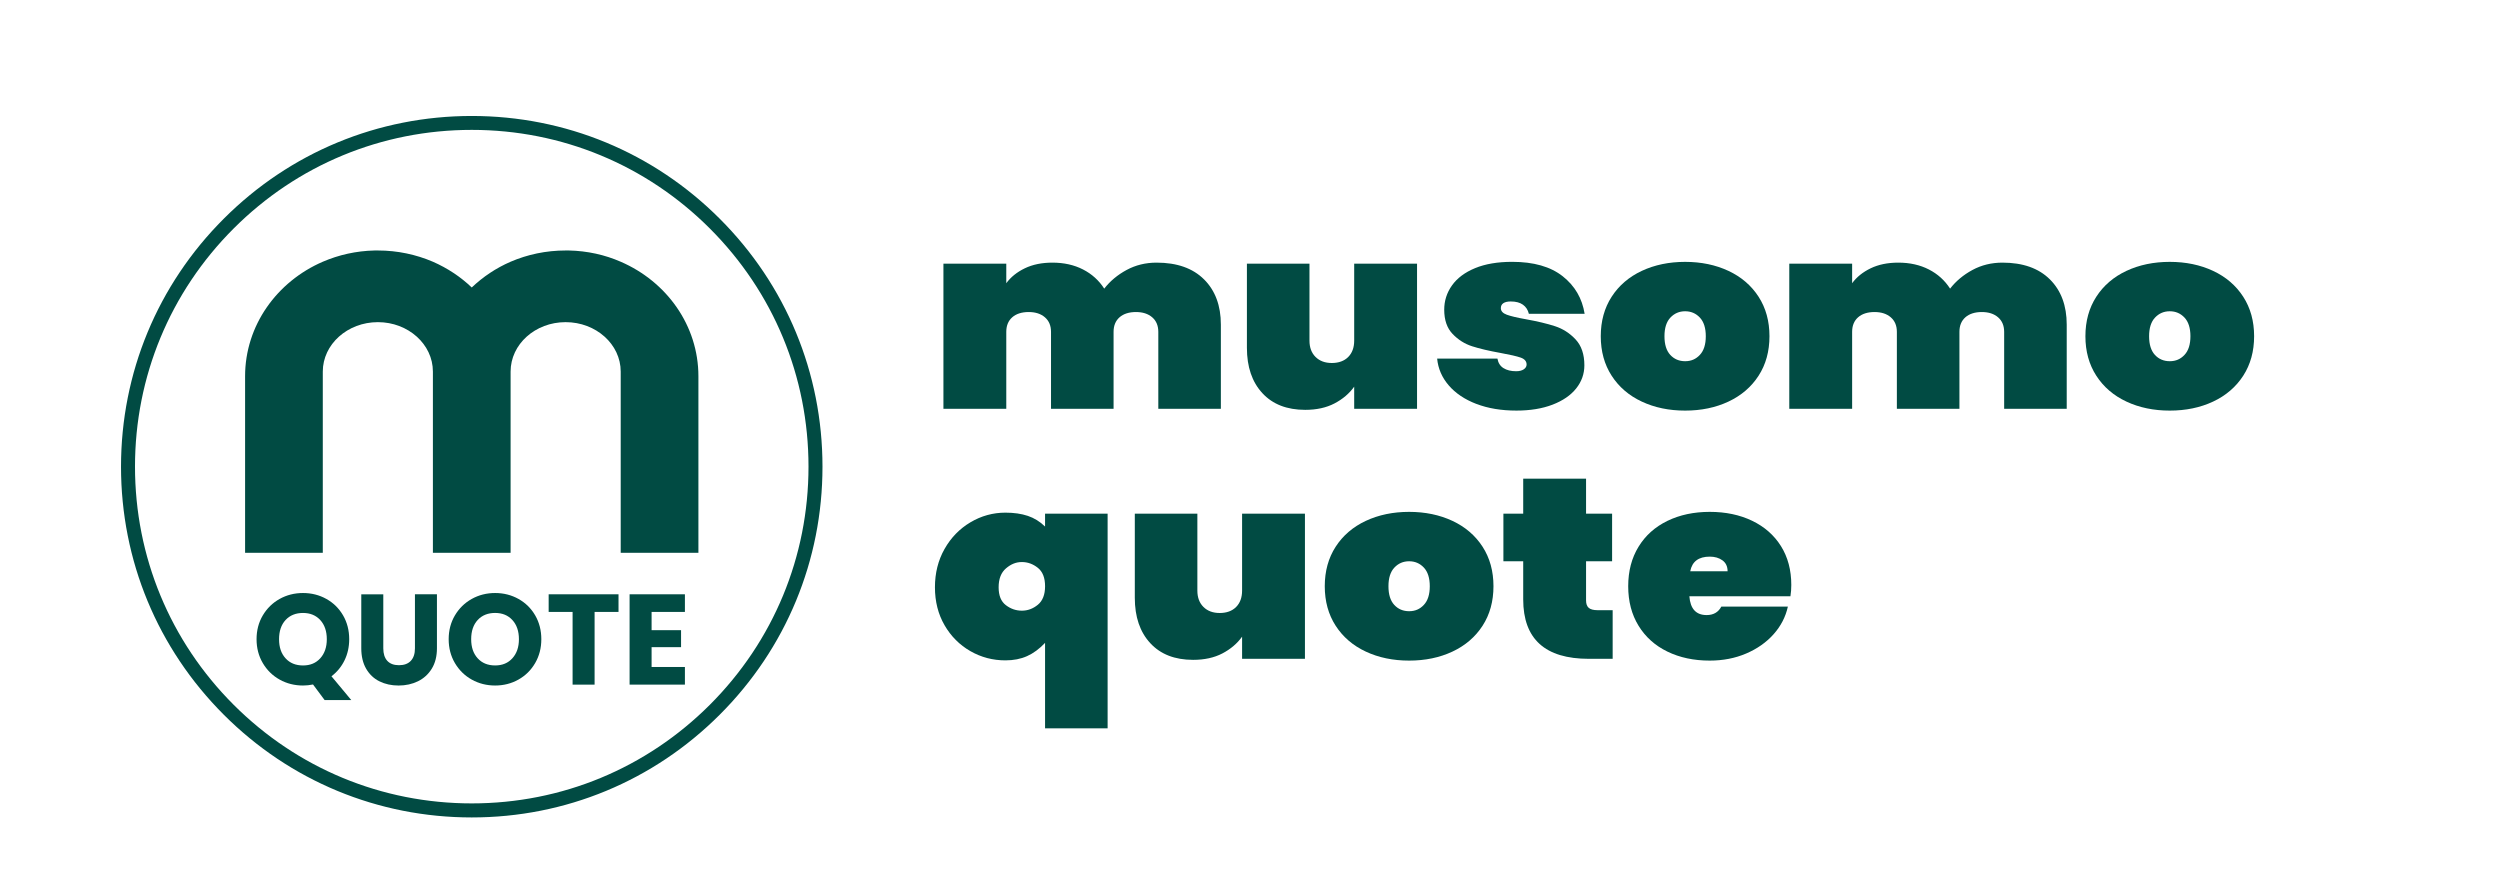
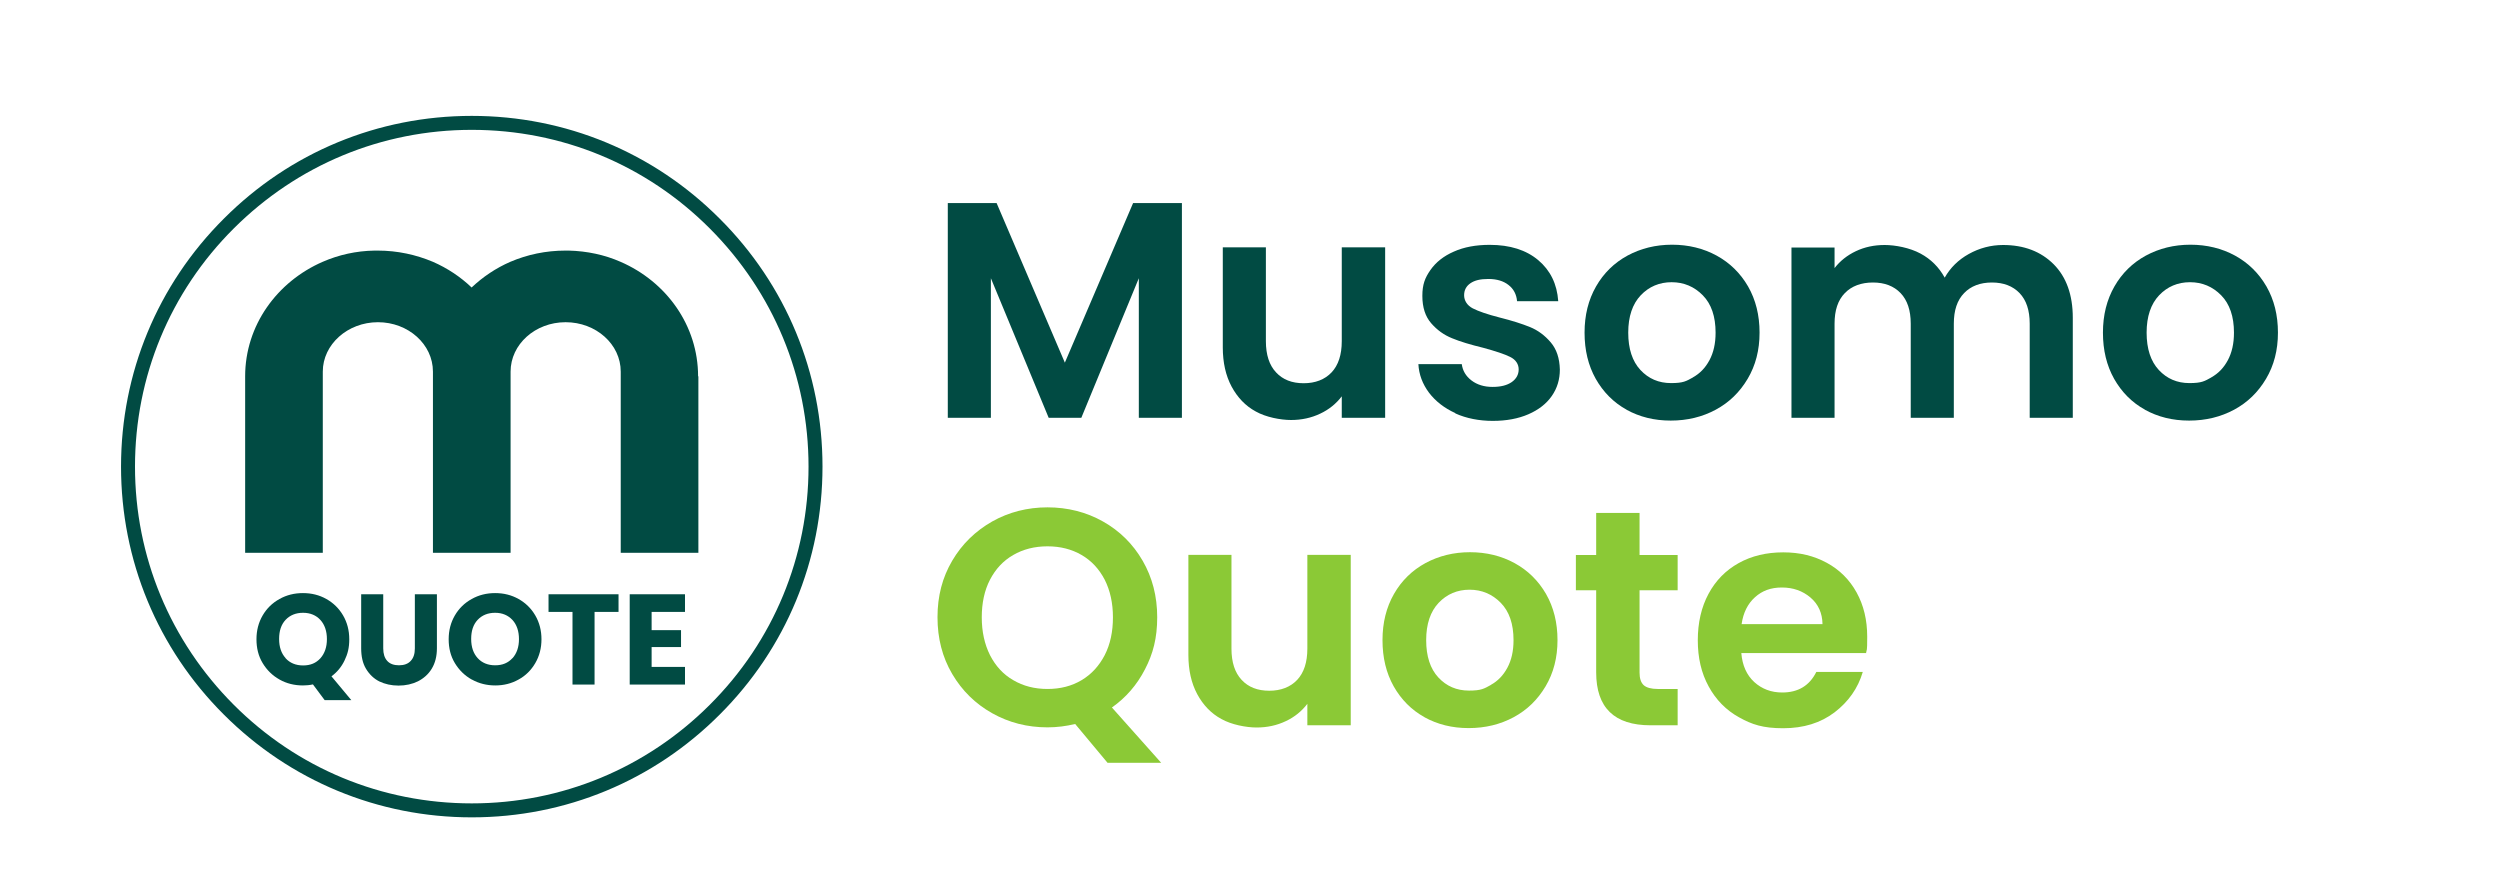
- <svg xmlns="http://www.w3.org/2000/svg" id="uuid-030f4657-0743-4eb4-a78d-53cab6d5c332" data-name="workspace" width="1700" height="600" viewBox="0 0 1700 600">
+ <svg xmlns="http://www.w3.org/2000/svg" id="uuid-030f4657-0743-4eb4-a78d-53cab6d5c332" version="1.1" viewBox="0 0 1700 600">
  <g>
-     <path d="M818.74,189.97c7.63,7.59,11.45,17.85,11.45,30.8v57.22h-42.54v-52.33c0-4.2-1.38-7.5-4.14-9.89-2.76-2.39-6.45-3.59-11.07-3.59s-8.47,1.2-11.17,3.59c-2.7,2.39-4.04,5.69-4.04,9.89v52.33h-42.54v-52.33c0-4.2-1.38-7.5-4.14-9.89-2.76-2.39-6.45-3.59-11.07-3.59s-8.47,1.2-11.17,3.59c-2.7,2.39-4.04,5.69-4.04,9.89v52.33h-42.74v-98.7h42.74v13.3c3.08-4.2,7.28-7.58,12.61-10.15,5.32-2.57,11.58-3.85,18.77-3.85,7.83,0,14.76,1.55,20.79,4.64,6.03,3.09,10.84,7.44,14.44,13.04,3.98-5.13,9.05-9.36,15.21-12.69,6.16-3.33,12.96-4.99,20.4-4.99,13.86,0,24.61,3.79,32.24,11.38Z" fill="#014b43" />
-     <path d="M963.59,179.29v98.7h-42.74v-15.05c-3.34,4.67-7.8,8.46-13.38,11.38-5.58,2.92-12.22,4.38-19.92,4.38-12.45,0-22.17-3.79-29.16-11.38-7-7.58-10.49-17.85-10.49-30.8v-57.23h42.54v52.33c0,4.67,1.38,8.37,4.14,11.11,2.76,2.74,6.45,4.11,11.07,4.11s8.47-1.37,11.16-4.11c2.7-2.74,4.04-6.44,4.04-11.11v-52.33h42.74Z" fill="#014b43" />
-     <path d="M1003.92,274.67c-7.89-3.03-14.15-7.23-18.77-12.6-4.62-5.37-7.25-11.43-7.89-18.2h41c.51,2.92,1.89,5.08,4.14,6.47,2.24,1.4,5.1,2.1,8.57,2.1,2.18,0,3.91-.44,5.2-1.31,1.28-.88,1.92-1.95,1.92-3.24,0-2.21-1.35-3.79-4.04-4.73-2.7-.93-7.25-1.98-13.67-3.15-7.83-1.4-14.28-2.92-19.35-4.55-5.07-1.63-9.5-4.43-13.28-8.4-3.79-3.96-5.68-9.45-5.68-16.45,0-6.06,1.76-11.58,5.29-16.54,3.53-4.96,8.76-8.87,15.69-11.73,6.93-2.86,15.33-4.29,25.22-4.29,14.63,0,26.08,3.27,34.36,9.8,8.28,6.54,13.25,15.05,14.92,25.55h-37.92c-.64-2.68-1.99-4.75-4.04-6.21-2.05-1.46-4.81-2.19-8.28-2.19-2.18,0-3.85.38-5,1.14-1.16.76-1.73,1.9-1.73,3.41,0,1.99,1.35,3.47,4.04,4.46,2.7.99,6.99,2.01,12.9,3.06,7.83,1.4,14.44,2.98,19.83,4.73,5.39,1.75,10.07,4.75,14.05,9.01,3.98,4.26,5.97,10.12,5.97,17.59,0,5.83-1.86,11.08-5.58,15.75-3.72,4.67-9.08,8.34-16.07,11.03-7,2.68-15.18,4.02-24.54,4.02-10.27,0-19.35-1.51-27.24-4.55Z" fill="#014b43" />
-     <path d="M1116.43,273.09c-8.73-4.08-15.56-9.94-20.5-17.59-4.94-7.64-7.41-16.59-7.41-26.86s2.47-19.22,7.41-26.86c4.94-7.64,11.77-13.5,20.5-17.59,8.73-4.08,18.54-6.12,29.45-6.12s20.72,2.04,29.45,6.12c8.73,4.08,15.56,9.95,20.5,17.59,4.94,7.64,7.41,16.6,7.41,26.86s-2.47,19.22-7.41,26.86c-4.94,7.64-11.78,13.5-20.5,17.59-8.73,4.09-18.55,6.12-29.45,6.12s-20.73-2.04-29.45-6.12ZM1155.9,241.33c2.7-2.86,4.04-7.09,4.04-12.69s-1.35-9.83-4.04-12.69c-2.69-2.86-6.03-4.29-10.01-4.29s-7.31,1.43-10.01,4.29c-2.7,2.86-4.04,7.09-4.04,12.69s1.31,9.83,3.95,12.69c2.63,2.86,6,4.29,10.11,4.29s7.32-1.43,10.01-4.29Z" fill="#014b43" />
-     <path d="M1393.92,189.97c7.63,7.59,11.45,17.85,11.45,30.8v57.22h-42.54v-52.33c0-4.2-1.38-7.5-4.14-9.89-2.76-2.39-6.45-3.59-11.07-3.59s-8.47,1.2-11.17,3.59c-2.7,2.39-4.04,5.69-4.04,9.89v52.33h-42.54v-52.33c0-4.2-1.38-7.5-4.14-9.89-2.76-2.39-6.45-3.59-11.07-3.59s-8.47,1.2-11.17,3.59c-2.7,2.39-4.04,5.69-4.04,9.89v52.33h-42.74v-98.7h42.74v13.3c3.08-4.2,7.28-7.58,12.61-10.15,5.32-2.57,11.58-3.85,18.77-3.85,7.83,0,14.76,1.55,20.79,4.64,6.03,3.09,10.84,7.44,14.44,13.04,3.98-5.13,9.05-9.36,15.21-12.69,6.16-3.33,12.96-4.99,20.4-4.99,13.86,0,24.61,3.79,32.24,11.38Z" fill="#014b43" />
-     <path d="M1445.99,273.09c-8.73-4.08-15.56-9.94-20.5-17.59-4.94-7.64-7.41-16.59-7.41-26.86s2.47-19.22,7.41-26.86c4.94-7.64,11.77-13.5,20.5-17.59,8.73-4.08,18.54-6.12,29.45-6.12s20.72,2.04,29.45,6.12c8.73,4.08,15.56,9.95,20.5,17.59,4.94,7.64,7.41,16.6,7.41,26.86s-2.47,19.22-7.41,26.86c-4.94,7.64-11.78,13.5-20.5,17.59-8.73,4.09-18.55,6.12-29.45,6.12s-20.73-2.04-29.45-6.12ZM1485.45,241.33c2.7-2.86,4.04-7.09,4.04-12.69s-1.35-9.83-4.04-12.69c-2.69-2.86-6.03-4.29-10.01-4.29s-7.31,1.43-10.01,4.29c-2.7,2.86-4.04,7.09-4.04,12.69s1.31,9.83,3.95,12.69c2.63,2.86,6,4.29,10.11,4.29s7.32-1.43,10.01-4.29Z" fill="#014b43" />
-     <path d="M642.31,373.27c4.36-7.7,10.23-13.74,17.61-18.11,7.38-4.38,15.3-6.56,23.77-6.56,5.78,0,10.84.73,15.21,2.19,4.36,1.46,8.28,3.88,11.74,7.26v-8.75h42.54v145.95h-42.54v-58.1c-3.85,4.08-7.93,7.09-12.22,9.01-4.3,1.93-9.21,2.89-14.73,2.89-8.6,0-16.55-2.1-23.87-6.3-7.31-4.2-13.16-10.06-17.52-17.59-4.36-7.52-6.54-16.13-6.54-25.81s2.18-18.38,6.54-26.07ZM705.74,386.13c-3.27-2.62-6.9-3.94-10.88-3.94s-7.44,1.43-10.78,4.29c-3.34,2.86-5.01,7.15-5.01,12.86s1.64,9.66,4.91,12.16c3.27,2.51,6.9,3.76,10.88,3.76s7.6-1.34,10.88-4.03c3.27-2.68,4.91-6.88,4.91-12.6s-1.64-9.89-4.91-12.51Z" fill="#014b43" />
-     <path d="M887.36,349.29v98.7h-42.74v-15.05c-3.34,4.67-7.8,8.46-13.38,11.38-5.58,2.92-12.22,4.38-19.92,4.38-12.45,0-22.17-3.79-29.16-11.38-7-7.58-10.49-17.85-10.49-30.8v-57.23h42.54v52.33c0,4.67,1.38,8.37,4.14,11.11,2.76,2.74,6.45,4.11,11.07,4.11s8.47-1.37,11.16-4.11c2.7-2.74,4.04-6.44,4.04-11.11v-52.33h42.74Z" fill="#014b43" />
-     <path d="M928.75,443.09c-8.73-4.08-15.56-9.94-20.5-17.59-4.94-7.64-7.41-16.59-7.41-26.86s2.47-19.22,7.41-26.86c4.94-7.64,11.77-13.5,20.5-17.59,8.73-4.08,18.54-6.12,29.45-6.12s20.72,2.04,29.45,6.12c8.73,4.08,15.56,9.95,20.5,17.59,4.94,7.64,7.41,16.6,7.41,26.86s-2.47,19.22-7.41,26.86c-4.94,7.64-11.78,13.5-20.5,17.59-8.73,4.09-18.55,6.12-29.45,6.12s-20.73-2.04-29.45-6.12ZM968.21,411.33c2.7-2.86,4.04-7.09,4.04-12.69s-1.35-9.83-4.04-12.69c-2.69-2.86-6.03-4.29-10.01-4.29s-7.31,1.43-10.01,4.29c-2.7,2.86-4.04,7.09-4.04,12.69s1.31,9.83,3.95,12.69c2.63,2.86,6,4.29,10.11,4.29s7.32-1.43,10.01-4.29Z" fill="#014b43" />
-     <path d="M1096.61,414.92v33.08h-16.17c-29.77,0-44.66-13.47-44.66-40.42v-25.9h-13.47v-32.38h13.47v-23.8h42.74v23.8h17.71v32.38h-17.71v26.6c0,2.33.61,4.02,1.83,5.07,1.22,1.05,3.24,1.58,6.06,1.58h10.2Z" fill="#014b43" />
-     <path d="M1217.49,405.47h-68.72c.64,8.52,4.55,12.78,11.74,12.78,4.62,0,7.96-1.92,10.01-5.78h45.24c-1.54,7-4.78,13.27-9.72,18.81-4.94,5.54-11.17,9.92-18.67,13.12-7.51,3.21-15.75,4.81-24.74,4.81-10.78,0-20.38-2.04-28.78-6.12-8.41-4.08-14.95-9.94-19.64-17.59-4.69-7.64-7.03-16.59-7.03-26.86s2.34-19.22,7.03-26.86c4.68-7.64,11.23-13.5,19.64-17.59,8.4-4.08,18-6.12,28.78-6.12s20.37,2.01,28.78,6.04c8.4,4.03,14.95,9.77,19.64,17.24,4.68,7.47,7.03,16.28,7.03,26.43,0,2.68-.19,5.25-.58,7.7ZM1174.76,388.49c0-3.26-1.16-5.75-3.47-7.44-2.31-1.69-5.2-2.54-8.66-2.54-7.57,0-12,3.32-13.28,9.97h25.41Z" fill="#014b43" />
+     <g>
+       <path fill="#014b43" d="M220.7,476l-7.9-10.6c-2.3.5-4.6.7-6.8.7-5.8,0-11.1-1.3-15.9-4-4.8-2.7-8.6-6.4-11.5-11.2s-4.2-10.2-4.2-16.2,1.4-11.4,4.2-16.2c2.8-4.8,6.6-8.5,11.5-11.2,4.8-2.7,10.1-4,15.9-4s11.1,1.3,15.9,4c4.8,2.7,8.6,6.4,11.4,11.2,2.8,4.8,4.2,10.2,4.2,16.2s-1.1,10-3.2,14.4c-2.1,4.4-5.1,8-8.9,10.8l13.5,16.2h-18.1ZM194.2,447.6c2.9,3.2,6.9,4.9,11.9,4.9s8.8-1.6,11.8-4.9c2.9-3.3,4.4-7.6,4.4-13s-1.5-9.8-4.4-13c-2.9-3.2-6.9-4.9-11.8-4.9s-8.9,1.6-11.9,4.8-4.4,7.5-4.4,13,1.5,9.8,4.4,13Z" />
+       <path fill="#014b43" d="M260.6,404.1v36.8c0,3.7.9,6.5,2.7,8.5,1.8,2,4.5,3,8,3s6.2-1,8-3c1.9-2,2.8-4.8,2.8-8.5v-36.8h15v36.7c0,5.5-1.2,10.1-3.5,13.9s-5.5,6.6-9.4,8.6c-3.9,1.9-8.3,2.9-13.2,2.9s-9.2-1-13-2.8c-3.8-1.9-6.8-4.8-9.1-8.6s-3.3-8.5-3.3-14v-36.7h15Z" />
+       <path fill="#014b43" d="M320.8,462.1c-4.8-2.7-8.6-6.4-11.5-11.2s-4.2-10.2-4.2-16.2,1.4-11.4,4.2-16.2c2.8-4.8,6.6-8.5,11.5-11.2,4.8-2.7,10.1-4,15.9-4s11.1,1.3,15.9,4,8.6,6.4,11.4,11.2c2.8,4.8,4.2,10.2,4.2,16.2s-1.4,11.4-4.2,16.2-6.6,8.6-11.4,11.2c-4.8,2.7-10.1,4-15.8,4s-11.1-1.3-15.9-4ZM348.5,447.6c2.9-3.3,4.4-7.6,4.4-13s-1.5-9.8-4.4-13c-3-3.2-6.9-4.9-11.8-4.9s-8.9,1.6-11.9,4.8c-3,3.2-4.4,7.5-4.4,13s1.5,9.8,4.4,13c2.9,3.2,6.9,4.9,11.9,4.9s8.8-1.6,11.8-4.9Z" />
+       <path fill="#014b43" d="M420.6,404.1v12h-16.3v49.4h-15v-49.4h-16.3v-12h47.5,0Z" />
+       <path fill="#014b43" d="M443.1,416.1v12.4h20v11.5h-20v13.5h22.7v12h-37.6v-61.4h37.6v12h-22.7Z" />
+     </g>
+     <path fill="#014b43" d="M489.4,148.7c-45-45.1-104.9-69.9-168.6-69.9s-123.6,24.8-168.6,69.9c-45.1,45-69.9,104.9-69.9,168.6s24.8,123.6,69.9,168.6c45,45,104.9,69.9,168.6,69.9s123.6-24.8,168.6-69.9c45.1-45,69.9-104.9,69.9-168.6s-24.8-123.6-69.9-168.6h0ZM320.8,546.3c-61.2,0-118.7-23.8-161.9-67.1s-67.1-100.8-67.1-161.9,23.8-118.7,67.1-161.9,100.7-67.1,161.9-67.1,118.7,23.8,161.9,67.1,67.1,100.8,67.1,161.9-23.8,118.7-67.1,161.9c-43.2,43.2-100.8,67.1-161.9,67.1h0Z" />
+     <path fill="#014b43" d="M474.9,255.9v120h-52.8v-123.2c0-18.6-16.8-33.6-37.5-33.6s-37.4,15.1-37.4,33.6v123.2h-52.8v-123.2c0-18.6-16.8-33.6-37.4-33.6s-37.5,15.1-37.5,33.6v123.2h-52.8v-120c0-34.6,21.7-64.4,52.8-77.9,10.8-4.7,22.7-7.4,35.2-7.6h2.2c13.3,0,26,2.8,37.4,7.6,9.9,4.3,18.9,10.3,26.4,17.5,7.6-7.2,16.5-13.2,26.4-17.5,11.5-4.9,24.1-7.6,37.4-7.6h2.2c12.5.3,24.5,2.9,35.2,7.6,31.2,13.5,52.8,43.3,52.8,77.9h0Z" />
  </g>
  <g>
-     <g>
-       <path d="M220.74,476.04l-7.88-10.59c-2.33.47-4.61.7-6.82.7-5.77,0-11.07-1.34-15.88-4.02-4.81-2.68-8.63-6.43-11.46-11.24-2.83-4.81-4.24-10.22-4.24-16.23s1.41-11.4,4.24-16.19c2.83-4.78,6.65-8.52,11.46-11.2,4.81-2.68,10.11-4.02,15.88-4.02s11.07,1.34,15.88,4.02c4.81,2.68,8.6,6.42,11.38,11.2,2.77,4.78,4.16,10.18,4.16,16.19,0,5.25-1.07,10.05-3.19,14.39-2.13,4.35-5.09,7.95-8.88,10.81l13.48,16.19h-18.11ZM194.18,447.65c2.94,3.24,6.9,4.86,11.86,4.86s8.82-1.63,11.77-4.9c2.94-3.27,4.42-7.58,4.42-12.95s-1.47-9.76-4.42-12.99c-2.95-3.24-6.87-4.86-11.77-4.86s-8.91,1.6-11.86,4.81c-2.95,3.21-4.42,7.55-4.42,13.04s1.47,9.76,4.42,12.99Z" fill="#014b43" />
-       <path d="M260.64,404.12v36.75c0,3.67.9,6.5,2.71,8.49,1.81,1.98,4.46,2.98,7.96,2.98s6.18-.99,8.05-2.98c1.87-1.98,2.8-4.81,2.8-8.49v-36.75h14.96v36.66c0,5.48-1.17,10.12-3.5,13.91-2.33,3.79-5.47,6.65-9.41,8.58-3.94,1.92-8.33,2.89-13.17,2.89s-9.17-.95-12.99-2.84c-3.82-1.89-6.84-4.75-9.06-8.57-2.22-3.82-3.32-8.47-3.32-13.96v-36.66h14.96Z" fill="#014b43" />
-       <path d="M320.8,462.13c-4.81-2.68-8.63-6.43-11.46-11.24-2.83-4.81-4.24-10.22-4.24-16.23s1.41-11.4,4.24-16.19c2.83-4.78,6.65-8.52,11.46-11.2,4.81-2.68,10.11-4.02,15.88-4.02s11.07,1.34,15.88,4.02c4.81,2.68,8.6,6.42,11.38,11.2,2.77,4.78,4.16,10.18,4.16,16.19s-1.4,11.42-4.2,16.23-6.59,8.56-11.38,11.24c-4.78,2.68-10.06,4.02-15.84,4.02s-11.07-1.34-15.88-4.02ZM348.45,447.6c2.94-3.27,4.42-7.58,4.42-12.95s-1.47-9.76-4.42-12.99c-2.95-3.24-6.87-4.86-11.77-4.86s-8.91,1.6-11.86,4.81c-2.95,3.21-4.42,7.55-4.42,13.04s1.47,9.76,4.42,12.99c2.94,3.24,6.9,4.86,11.86,4.86s8.82-1.63,11.77-4.9Z" fill="#014b43" />
-       <path d="M420.59,404.12v11.99h-16.27v49.44h-14.96v-49.44h-16.27v-11.99h47.51Z" fill="#014b43" />
-       <path d="M443.08,416.1v12.42h20.04v11.55h-20.04v13.48h22.66v11.99h-37.62v-61.42h37.62v11.99h-22.66Z" fill="#014b43" />
-     </g>
-     <path d="M489.42,148.73c-45.01-45.05-104.9-69.87-168.63-69.87s-123.62,24.82-168.63,69.87c-45.05,45.01-69.87,104.89-69.87,168.63s24.82,123.57,69.87,168.63c45.01,45.05,104.9,69.87,168.63,69.87s123.58-24.82,168.63-69.87c45.05-45.01,69.87-104.9,69.87-168.63s-24.82-123.58-69.87-168.63ZM320.79,546.31c-61.17,0-118.67-23.82-161.92-67.07-43.25-43.25-67.07-100.76-67.07-161.93s23.82-118.67,67.07-161.92c43.25-43.25,100.75-67.07,161.92-67.07s118.67,23.82,161.92,67.07c43.25,43.25,67.07,100.76,67.07,161.92s-23.82,118.68-67.07,161.93c-43.25,43.24-100.75,67.07-161.92,67.07Z" fill="#014b43" />
-     <path d="M474.92,255.88v120.02h-52.84v-123.23c0-18.55-16.78-33.61-37.46-33.61s-37.41,15.06-37.41,33.61v123.23h-52.84v-123.23c0-18.55-16.78-33.61-37.41-33.61s-37.46,15.06-37.46,33.61v123.23h-52.84v-120.02c0-34.61,21.67-64.42,52.84-77.9,10.81-4.66,22.71-7.37,35.24-7.65h2.22c13.3,0,26.01,2.76,37.41,7.65,9.91,4.34,18.86,10.27,26.42,17.51,7.6-7.24,16.51-13.21,26.42-17.51,11.45-4.93,24.11-7.65,37.41-7.65h2.22c12.53.27,24.47,2.94,35.24,7.65,31.17,13.48,52.84,43.29,52.84,77.9Z" fill="#014b43" />
+     <path fill="#014b43" d="M803.7,138.1v146h-29.3v-94.9l-39.1,94.9h-22.2l-39.3-94.9v94.9h-29.3v-146h33.2l46.4,108.5,46.4-108.5h33Z" />
+     <path fill="#014b43" d="M941.9,168.3v115.8h-29.5v-14.6c-3.8,5-8.7,9-14.7,11.8-6.1,2.9-12.7,4.3-19.8,4.3s-17.1-1.9-24-5.8c-7-3.8-12.4-9.5-16.4-16.9-4-7.5-6-16.3-6-26.7v-68h29.3v63.8c0,9.2,2.3,16.3,6.9,21.2,4.6,5,10.9,7.4,18.8,7.4s14.4-2.5,19-7.4c4.6-4.9,6.9-12,6.9-21.2v-63.8h29.5Z" />
+     <path fill="#014b43" d="M989.6,280.9c-7.5-3.4-13.5-8.1-17.9-13.9-4.4-5.9-6.8-12.3-7.2-19.4h29.5c.6,4.5,2.8,8.2,6.6,11.1,3.8,2.9,8.6,4.4,14.3,4.4s9.9-1.1,13.1-3.3c3.1-2.2,4.7-5.1,4.7-8.6s-1.9-6.6-5.8-8.5c-3.8-1.9-9.9-3.9-18.3-6.2-8.6-2.1-15.7-4.2-21.2-6.5-5.5-2.2-10.2-5.6-14.2-10.2-4-4.6-6-10.8-6-18.6s1.8-12.3,5.5-17.6c3.7-5.3,9-9.5,15.9-12.5,6.9-3.1,15-4.6,24.4-4.6,13.8,0,24.8,3.5,33,10.4,8.2,6.9,12.8,16.2,13.6,27.9h-28c-.4-4.6-2.3-8.3-5.8-11-3.4-2.7-8-4.1-13.7-4.1s-9.4,1-12.2,2.9c-2.9,2-4.3,4.7-4.3,8.2s2,6.9,5.9,8.9c3.9,2,10,4.1,18.2,6.2,8.4,2.1,15.3,4.3,20.7,6.5,5.4,2.2,10.1,5.7,14.1,10.4,4,4.7,6,10.8,6.2,18.5,0,6.7-1.8,12.7-5.5,18-3.7,5.3-9,9.4-15.9,12.4-6.9,3-15,4.5-24.2,4.5s-18-1.7-25.5-5.1Z" />
+     <path fill="#014b43" d="M1106.1,278.6c-8.9-4.9-15.9-12-21-21-5.1-9.1-7.6-19.5-7.6-31.4s2.6-22.3,7.8-31.4c5.2-9.1,12.4-16.1,21.4-21,9.1-4.9,19.2-7.4,30.3-7.4s21.3,2.5,30.3,7.4c9.1,5,16.2,12,21.4,21,5.2,9.1,7.8,19.5,7.8,31.4s-2.7,22.3-8.1,31.4c-5.4,9.1-12.6,16.1-21.7,21-9.1,4.9-19.3,7.4-30.6,7.4s-21.2-2.5-30.1-7.4ZM1151.2,256.6c4.7-2.6,8.4-6.4,11.2-11.6,2.8-5.2,4.2-11.4,4.2-18.8,0-11-2.9-19.5-8.7-25.4-5.8-5.9-12.9-8.9-21.2-8.9s-15.4,3-21,8.9c-5.6,5.9-8.5,14.4-8.5,25.4s2.8,19.5,8.3,25.4c5.5,5.9,12.4,8.9,20.8,8.9s10.3-1.3,15-3.9Z" />
+     <path fill="#014b43" d="M1396.4,179.6c8.7,8.7,13.1,20.9,13.1,36.5v68h-29.3v-64c0-9.1-2.3-16-6.9-20.8s-10.9-7.2-18.8-7.2-14.3,2.4-18.9,7.2c-4.7,4.8-7,11.7-7,20.8v64h-29.3v-64c0-9.1-2.3-16-6.9-20.8s-10.9-7.2-18.8-7.2-14.5,2.4-19.1,7.2c-4.7,4.8-7,11.7-7,20.8v64h-29.3v-115.8h29.3v14c3.8-4.9,8.6-8.7,14.5-11.5,5.9-2.8,12.4-4.2,19.6-4.2s17.1,1.9,24.3,5.8c7.1,3.8,12.6,9.3,16.5,16.4,3.8-6.7,9.2-12.1,16.4-16.1,7.2-4,15-6.1,23.3-6.1,14.2,0,25.7,4.4,34.4,13.1Z" />
+     <path fill="#014b43" d="M1458.6,278.6c-8.9-4.9-15.9-12-21-21-5.1-9.1-7.6-19.5-7.6-31.4s2.6-22.3,7.8-31.4c5.2-9.1,12.4-16.1,21.4-21,9.1-4.9,19.2-7.4,30.3-7.4s21.3,2.5,30.3,7.4c9.1,5,16.2,12,21.4,21,5.2,9.1,7.8,19.5,7.8,31.4s-2.7,22.3-8.1,31.4c-5.4,9.1-12.6,16.1-21.7,21-9.1,4.9-19.3,7.4-30.6,7.4s-21.2-2.5-30.1-7.4ZM1503.7,256.6c4.7-2.6,8.4-6.4,11.2-11.6,2.8-5.2,4.2-11.4,4.2-18.8,0-11-2.9-19.5-8.7-25.4-5.8-5.9-12.9-8.9-21.2-8.9s-15.4,3-21,8.9c-5.6,5.9-8.5,14.4-8.5,25.4s2.8,19.5,8.3,25.4c5.5,5.9,12.4,8.9,20.8,8.9s10.3-1.3,15-3.9Z" />
+     <path fill="#8bc936" d="M753.3,518.9l-22.2-26.6c-6.1,1.5-12.4,2.3-18.8,2.3-13.7,0-26.2-3.2-37.6-9.6-11.4-6.4-20.5-15.3-27.2-26.7-6.7-11.4-10-24.2-10-38.6s3.3-27,10-38.4c6.7-11.4,15.8-20.2,27.2-26.7,11.4-6.4,24-9.6,37.6-9.6s26.4,3.2,37.7,9.6c11.4,6.4,20.4,15.3,27,26.7,6.6,11.4,9.9,24.2,9.9,38.4s-2.8,24.8-8.3,35.4c-5.5,10.7-13,19.3-22.5,26l33.5,37.6h-36.4ZM673.2,445.5c3.8,7.4,9,13.1,15.8,17,6.8,4,14.5,6,23.3,6s16.5-2,23.2-6,11.9-9.7,15.7-17c3.8-7.4,5.6-16,5.6-25.7s-1.9-18.3-5.6-25.6c-3.8-7.3-9-12.9-15.7-16.8-6.7-3.9-14.4-5.9-23.2-5.9s-16.6,2-23.3,5.9c-6.8,3.9-12,9.5-15.8,16.8-3.8,7.3-5.6,15.9-5.6,25.6s1.9,18.3,5.6,25.7Z" />
+     <path fill="#8bc936" d="M918.5,377.4v115.8h-29.5v-14.6c-3.8,5-8.7,9-14.7,11.8-6.1,2.9-12.7,4.3-19.8,4.3s-17.1-1.9-24-5.8c-7-3.8-12.4-9.5-16.4-16.9-4-7.5-6-16.3-6-26.7v-68h29.3v63.8c0,9.2,2.3,16.3,6.9,21.2,4.6,5,10.9,7.4,18.8,7.4s14.4-2.5,19-7.4c4.6-4.9,6.9-12,6.9-21.2v-63.8h29.5Z" />
+     <path fill="#8bc936" d="M968.7,487.7c-8.9-4.9-15.9-12-21-21-5.1-9.1-7.6-19.5-7.6-31.4s2.6-22.3,7.8-31.4c5.2-9.1,12.4-16.1,21.4-21,9.1-4.9,19.2-7.4,30.3-7.4s21.3,2.5,30.3,7.4c9.1,5,16.2,12,21.4,21,5.2,9.1,7.8,19.5,7.8,31.4s-2.7,22.3-8.1,31.4c-5.4,9.1-12.6,16.1-21.7,21-9.1,4.9-19.3,7.4-30.6,7.4s-21.2-2.5-30.1-7.4ZM1013.8,465.7c4.7-2.6,8.4-6.4,11.2-11.6,2.8-5.2,4.2-11.4,4.2-18.8,0-11-2.9-19.5-8.7-25.4-5.8-5.9-12.9-8.9-21.2-8.9s-15.4,3-21,8.9c-5.6,5.9-8.5,14.4-8.5,25.4s2.8,19.5,8.3,25.4c5.5,5.9,12.4,8.9,20.8,8.9s10.3-1.3,15-3.9Z" />
+     <path fill="#8bc936" d="M1114.9,401.4v56c0,3.9.9,6.7,2.8,8.5,1.9,1.7,5.1,2.6,9.5,2.6h13.6v24.7h-18.4c-24.7,0-37-12-37-36v-55.8h-13.8v-24h13.8v-28.6h29.5v28.6h25.9v24h-25.9Z" />
+     <path fill="#8bc936" d="M1268.8,444.1h-84.7c.7,8.4,3.6,14.9,8.8,19.7,5.2,4.7,11.5,7.1,19,7.1,10.9,0,18.6-4.7,23.2-14h31.6c-3.3,11.2-9.8,20.3-19.2,27.5-9.5,7.2-21.1,10.8-34.9,10.8s-21.2-2.5-30-7.4c-8.9-4.9-15.8-12-20.7-21-5-9.1-7.4-19.5-7.4-31.4s2.4-22.5,7.3-31.6c4.9-9.1,11.7-16,20.5-20.9,8.8-4.9,18.9-7.3,30.3-7.3s20.9,2.4,29.6,7.1c8.7,4.7,15.5,11.5,20.3,20.2,4.8,8.7,7.2,18.7,7.2,30s-.3,7.9-.8,11.3ZM1239.3,424.4c-.1-7.5-2.9-13.6-8.2-18.1-5.3-4.5-11.8-6.8-19.4-6.8s-13.4,2.2-18.3,6.6c-4.9,4.4-8,10.5-9.1,18.3h55Z" />
  </g>
</svg>
